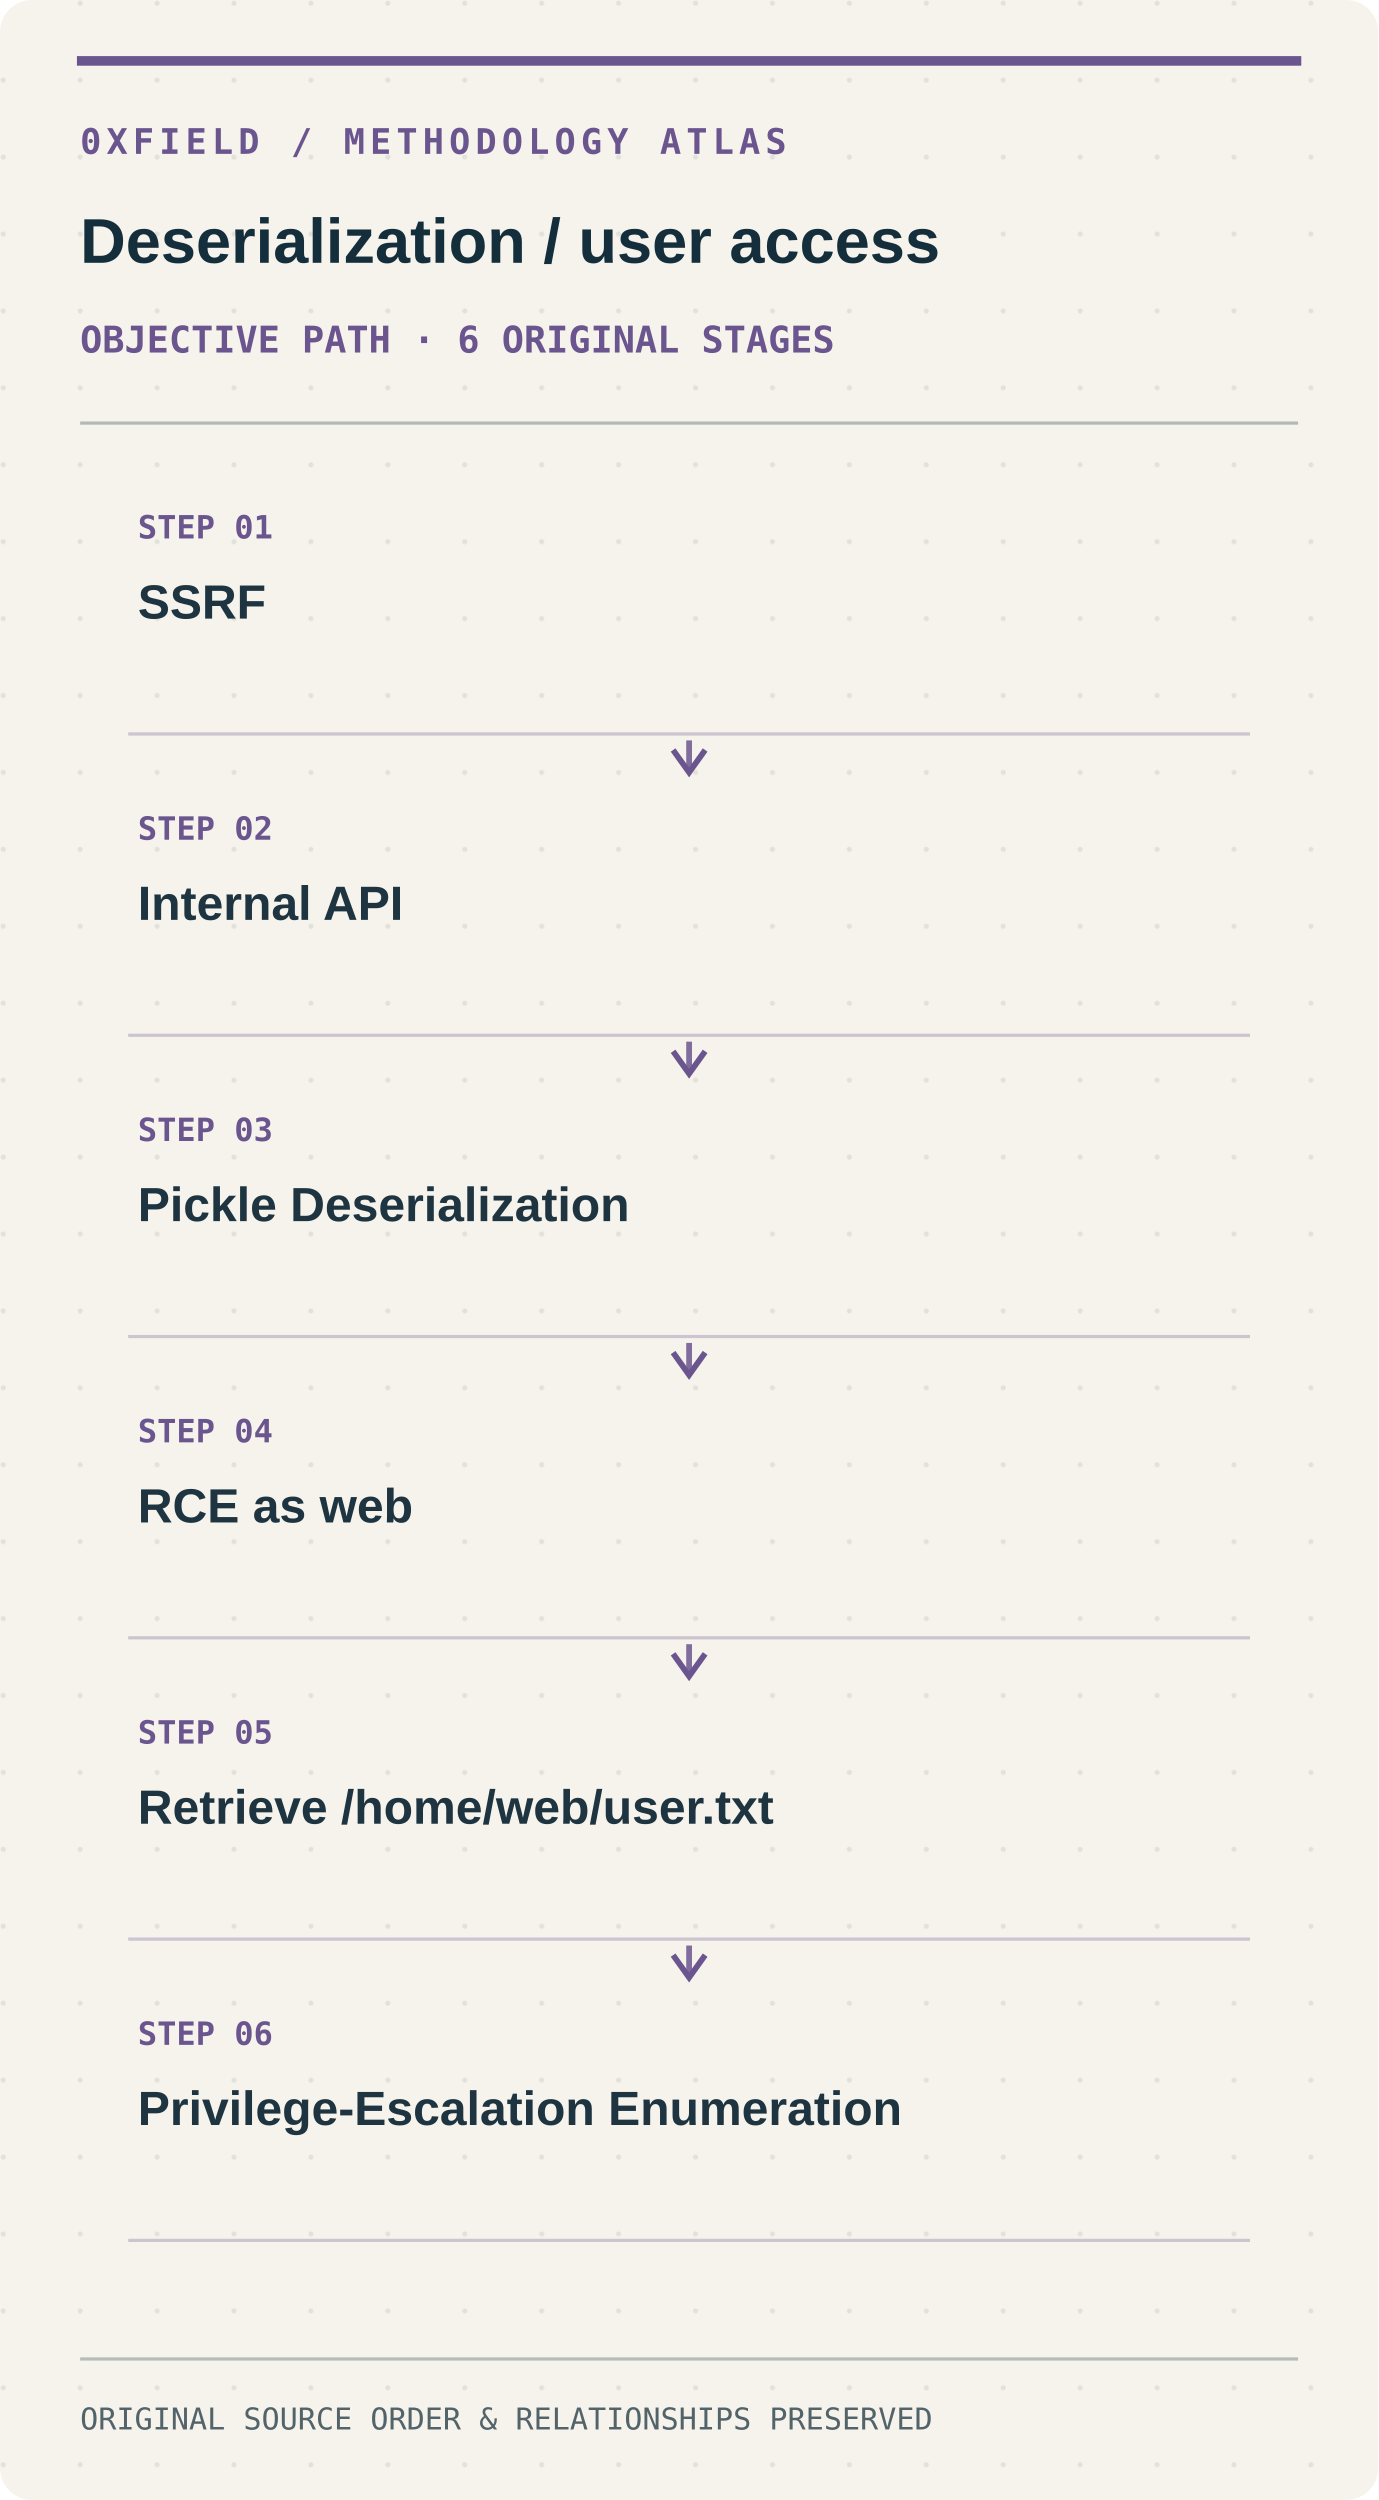
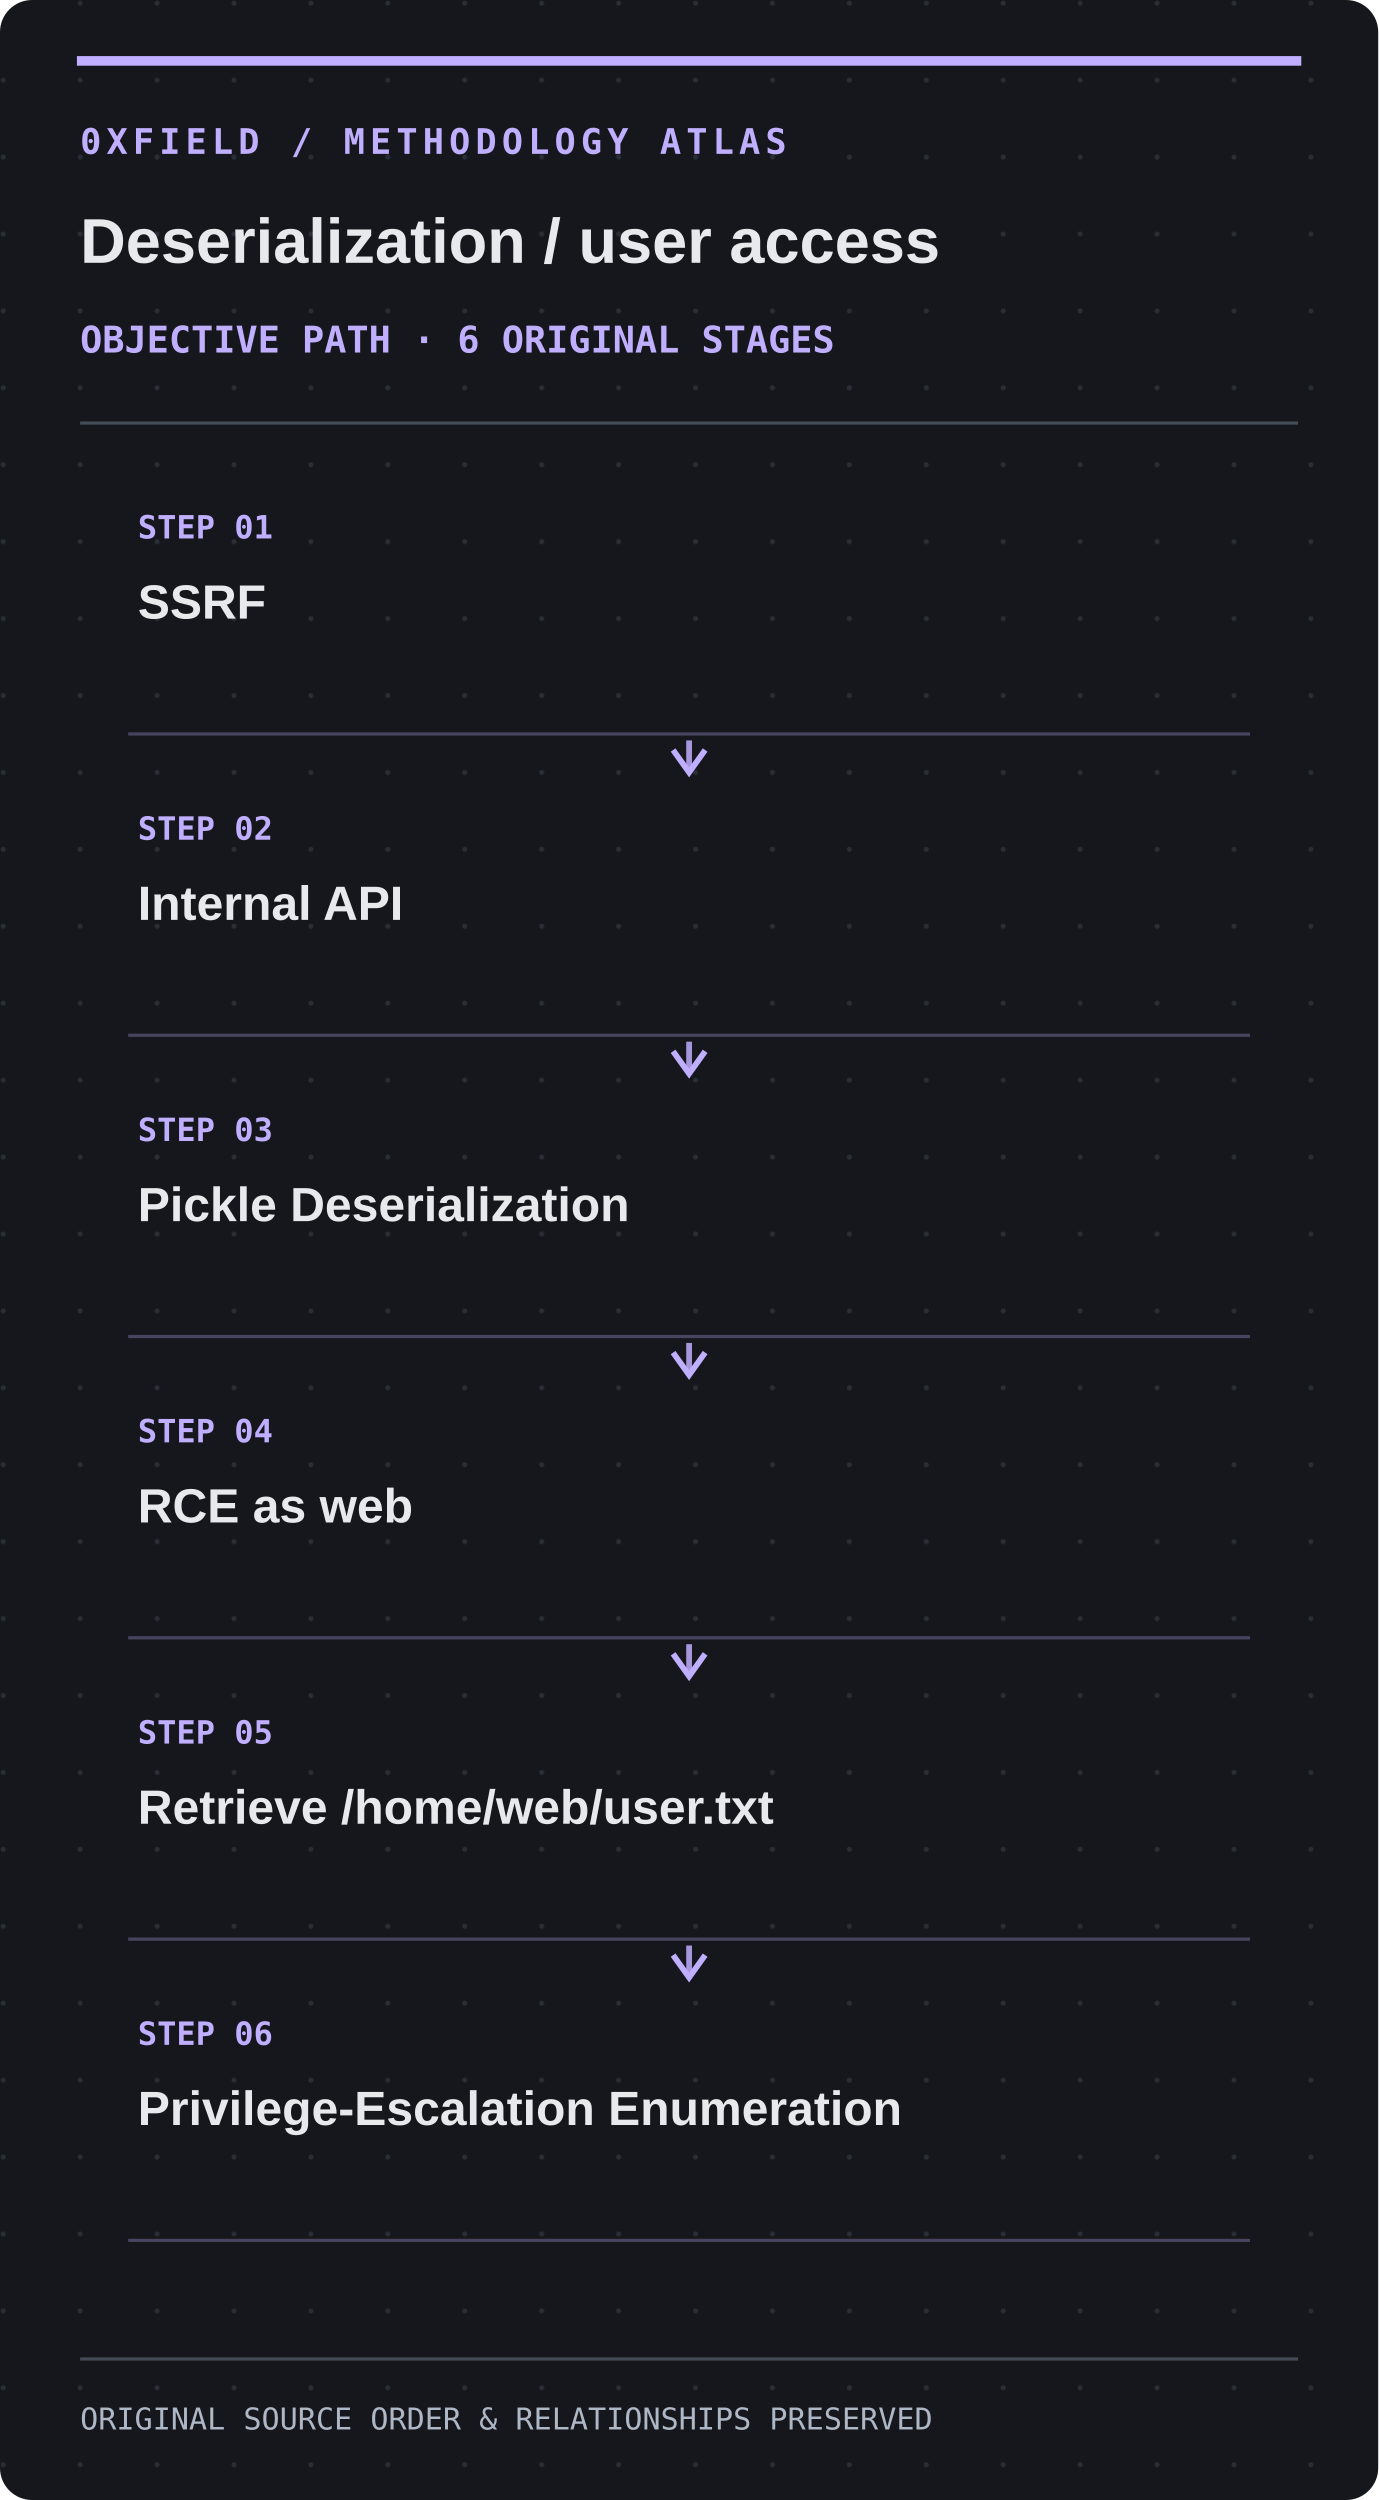
<svg xmlns="http://www.w3.org/2000/svg" width="430" height="780" viewBox="0 0 430 780" data-layout="summary-loop" role="img" aria-labelledby="atlas-title atlas-desc">
  <defs>
    <pattern id="atlas-dot" width="24" height="24" patternUnits="userSpaceOnUse">
-       <circle cx="1" cy="1" r=".8" fill="#8d9693" opacity=".19" />
+       <circle cx="1" cy="1" r=".8" fill="#8091a3" opacity=".19" />
    </pattern>
  </defs>
-   <rect width="430" height="780" rx="10" fill="#f5f3eb" />
+   <rect width="430" height="780" rx="10" fill="#15171c" />
  <rect width="430" height="780" rx="10" fill="url(#atlas-dot)" />
-   <path d="M24 19H406" stroke="#6b558f" stroke-width="3" />
-   <text x="25" y="48" font-family="Consolas,monospace" fill="#6b558f" font-size="11" letter-spacing="1.6" font-weight="700">0XFIELD  /  METHODOLOGY ATLAS</text>
-   <text x="25" y="82" font-family="Arial,Helvetica,sans-serif" font-weight="800" font-size="19.7" fill="#142e3c">Deserialization / user access</text>
-   <text x="25" y="110" font-family="Consolas,monospace" font-size="11.5" font-weight="700" fill="#6b558f">OBJECTIVE PATH  ·  6 ORIGINAL STAGES</text>
-   <path d="M25 132H405" stroke="#91a0a0" stroke-width="1" opacity=".68" />
+   <path d="M24 19H406" stroke="#c0aeff" stroke-width="3" />
+   <text x="25" y="48" font-family="Consolas,monospace" fill="#c0aeff" font-size="11" letter-spacing="1.6" font-weight="700">0XFIELD  /  METHODOLOGY ATLAS</text>
+   <text x="25" y="82" font-family="Arial,Helvetica,sans-serif" font-weight="800" font-size="19.7" fill="#e8e9ec">Deserialization / user access</text>
+   <text x="25" y="110" font-family="Consolas,monospace" font-size="11.5" font-weight="700" fill="#c0aeff">OBJECTIVE PATH  ·  6 ORIGINAL STAGES</text>
+   <path d="M25 132H405" stroke="#5c6674" stroke-width="1" opacity=".68" />
  <g id="stage-01" aria-label="SSRF">
-     <text x="43" y="168" font-family="Consolas,monospace" font-size="10" font-weight="700" text-anchor="start" fill="#6b558f">STEP 01</text>
-     <text x="43" y="193" font-family="Arial,Helvetica,sans-serif" font-size="15" font-weight="600" text-anchor="start" fill="#1e3440">
+     <text x="43" y="168" font-family="Consolas,monospace" font-size="10" font-weight="700" text-anchor="start" fill="#c0aeff">STEP 01</text>
+     <text x="43" y="193" font-family="Arial,Helvetica,sans-serif" font-size="15" font-weight="600" text-anchor="start" fill="#e8e9ec">
      <tspan x="43" dy="0">SSRF</tspan>
    </text>
-     <path d="M40 229H390" stroke="#6b558f" stroke-width="1" stroke-opacity=".3" />
+     <path d="M40 229H390" stroke="#c0aeff" stroke-width="1" stroke-opacity=".3" />
  </g>
-   <path d="M215 231V241" stroke="#6b558f" stroke-width="1.8" stroke-linejoin="round" fill="none" opacity=".85" />
-   <path d="M210 234L215 241L220 234" stroke="#6b558f" stroke-width="1.8" fill="none" />
+   <path d="M215 231V241" stroke="#c0aeff" stroke-width="1.8" stroke-linejoin="round" fill="none" opacity=".85" />
+   <path d="M210 234L215 241L220 234" stroke="#c0aeff" stroke-width="1.8" fill="none" />
  <g id="stage-02" aria-label="Internal API">
-     <text x="43" y="262" font-family="Consolas,monospace" font-size="10" font-weight="700" text-anchor="start" fill="#6b558f">STEP 02</text>
-     <text x="43" y="287" font-family="Arial,Helvetica,sans-serif" font-size="15" font-weight="600" text-anchor="start" fill="#1e3440">
+     <text x="43" y="262" font-family="Consolas,monospace" font-size="10" font-weight="700" text-anchor="start" fill="#c0aeff">STEP 02</text>
+     <text x="43" y="287" font-family="Arial,Helvetica,sans-serif" font-size="15" font-weight="600" text-anchor="start" fill="#e8e9ec">
      <tspan x="43" dy="0">Internal API</tspan>
    </text>
-     <path d="M40 323H390" stroke="#6b558f" stroke-width="1" stroke-opacity=".3" />
+     <path d="M40 323H390" stroke="#c0aeff" stroke-width="1" stroke-opacity=".3" />
  </g>
-   <path d="M215 325V335" stroke="#6b558f" stroke-width="1.8" stroke-linejoin="round" fill="none" opacity=".85" />
-   <path d="M210 328L215 335L220 328" stroke="#6b558f" stroke-width="1.8" fill="none" />
+   <path d="M215 325V335" stroke="#c0aeff" stroke-width="1.8" stroke-linejoin="round" fill="none" opacity=".85" />
+   <path d="M210 328L215 335L220 328" stroke="#c0aeff" stroke-width="1.8" fill="none" />
  <g id="stage-03" aria-label="Pickle Deserialization">
-     <text x="43" y="356" font-family="Consolas,monospace" font-size="10" font-weight="700" text-anchor="start" fill="#6b558f">STEP 03</text>
-     <text x="43" y="381" font-family="Arial,Helvetica,sans-serif" font-size="15" font-weight="600" text-anchor="start" fill="#1e3440">
+     <text x="43" y="356" font-family="Consolas,monospace" font-size="10" font-weight="700" text-anchor="start" fill="#c0aeff">STEP 03</text>
+     <text x="43" y="381" font-family="Arial,Helvetica,sans-serif" font-size="15" font-weight="600" text-anchor="start" fill="#e8e9ec">
      <tspan x="43" dy="0">Pickle Deserialization</tspan>
    </text>
-     <path d="M40 417H390" stroke="#6b558f" stroke-width="1" stroke-opacity=".3" />
+     <path d="M40 417H390" stroke="#c0aeff" stroke-width="1" stroke-opacity=".3" />
  </g>
-   <path d="M215 419V429" stroke="#6b558f" stroke-width="1.8" stroke-linejoin="round" fill="none" opacity=".85" />
-   <path d="M210 422L215 429L220 422" stroke="#6b558f" stroke-width="1.8" fill="none" />
+   <path d="M215 419V429" stroke="#c0aeff" stroke-width="1.8" stroke-linejoin="round" fill="none" opacity=".85" />
+   <path d="M210 422L215 429L220 422" stroke="#c0aeff" stroke-width="1.8" fill="none" />
  <g id="stage-04" aria-label="RCE as web">
-     <text x="43" y="450" font-family="Consolas,monospace" font-size="10" font-weight="700" text-anchor="start" fill="#6b558f">STEP 04</text>
-     <text x="43" y="475" font-family="Arial,Helvetica,sans-serif" font-size="15" font-weight="600" text-anchor="start" fill="#1e3440">
+     <text x="43" y="450" font-family="Consolas,monospace" font-size="10" font-weight="700" text-anchor="start" fill="#c0aeff">STEP 04</text>
+     <text x="43" y="475" font-family="Arial,Helvetica,sans-serif" font-size="15" font-weight="600" text-anchor="start" fill="#e8e9ec">
      <tspan x="43" dy="0">RCE as web</tspan>
    </text>
-     <path d="M40 511H390" stroke="#6b558f" stroke-width="1" stroke-opacity=".3" />
+     <path d="M40 511H390" stroke="#c0aeff" stroke-width="1" stroke-opacity=".3" />
  </g>
-   <path d="M215 513V523" stroke="#6b558f" stroke-width="1.8" stroke-linejoin="round" fill="none" opacity=".85" />
-   <path d="M210 516L215 523L220 516" stroke="#6b558f" stroke-width="1.8" fill="none" />
+   <path d="M215 513V523" stroke="#c0aeff" stroke-width="1.8" stroke-linejoin="round" fill="none" opacity=".85" />
+   <path d="M210 516L215 523L220 516" stroke="#c0aeff" stroke-width="1.8" fill="none" />
  <g id="stage-05" aria-label="Retrieve /home/web/user.txt">
-     <text x="43" y="544" font-family="Consolas,monospace" font-size="10" font-weight="700" text-anchor="start" fill="#6b558f">STEP 05</text>
-     <text x="43" y="569" font-family="Arial,Helvetica,sans-serif" font-size="15" font-weight="600" text-anchor="start" fill="#1e3440">
+     <text x="43" y="544" font-family="Consolas,monospace" font-size="10" font-weight="700" text-anchor="start" fill="#c0aeff">STEP 05</text>
+     <text x="43" y="569" font-family="Arial,Helvetica,sans-serif" font-size="15" font-weight="600" text-anchor="start" fill="#e8e9ec">
      <tspan x="43" dy="0">Retrieve /home/web/user.txt</tspan>
    </text>
-     <path d="M40 605H390" stroke="#6b558f" stroke-width="1" stroke-opacity=".3" />
+     <path d="M40 605H390" stroke="#c0aeff" stroke-width="1" stroke-opacity=".3" />
  </g>
-   <path d="M215 607V617" stroke="#6b558f" stroke-width="1.8" stroke-linejoin="round" fill="none" opacity=".85" />
-   <path d="M210 610L215 617L220 610" stroke="#6b558f" stroke-width="1.8" fill="none" />
+   <path d="M215 607V617" stroke="#c0aeff" stroke-width="1.8" stroke-linejoin="round" fill="none" opacity=".85" />
+   <path d="M210 610L215 617L220 610" stroke="#c0aeff" stroke-width="1.8" fill="none" />
  <g id="stage-06" aria-label="Privilege-Escalation Enumeration">
-     <text x="43" y="638" font-family="Consolas,monospace" font-size="10" font-weight="700" text-anchor="start" fill="#6b558f">STEP 06</text>
-     <text x="43" y="663" font-family="Arial,Helvetica,sans-serif" font-size="15" font-weight="600" text-anchor="start" fill="#1e3440">
+     <text x="43" y="638" font-family="Consolas,monospace" font-size="10" font-weight="700" text-anchor="start" fill="#c0aeff">STEP 06</text>
+     <text x="43" y="663" font-family="Arial,Helvetica,sans-serif" font-size="15" font-weight="600" text-anchor="start" fill="#e8e9ec">
      <tspan x="43" dy="0">Privilege-Escalation Enumeration</tspan>
    </text>
-     <path d="M40 699H390" stroke="#6b558f" stroke-width="1" stroke-opacity=".3" />
+     <path d="M40 699H390" stroke="#c0aeff" stroke-width="1" stroke-opacity=".3" />
  </g>
-   <path d="M25 736H405" stroke="#91a0a0" stroke-width="1" opacity=".65" />
-   <text x="25" y="758" fill="#52636a" font-family="Consolas,monospace" font-size="9.4">ORIGINAL SOURCE ORDER &amp; RELATIONSHIPS PRESERVED</text>
+   <path d="M25 736H405" stroke="#5c6674" stroke-width="1" opacity=".65" />
+   <text x="25" y="758" fill="#aeb7c5" font-family="Consolas,monospace" font-size="9.4">ORIGINAL SOURCE ORDER &amp; RELATIONSHIPS PRESERVED</text>
</svg>
